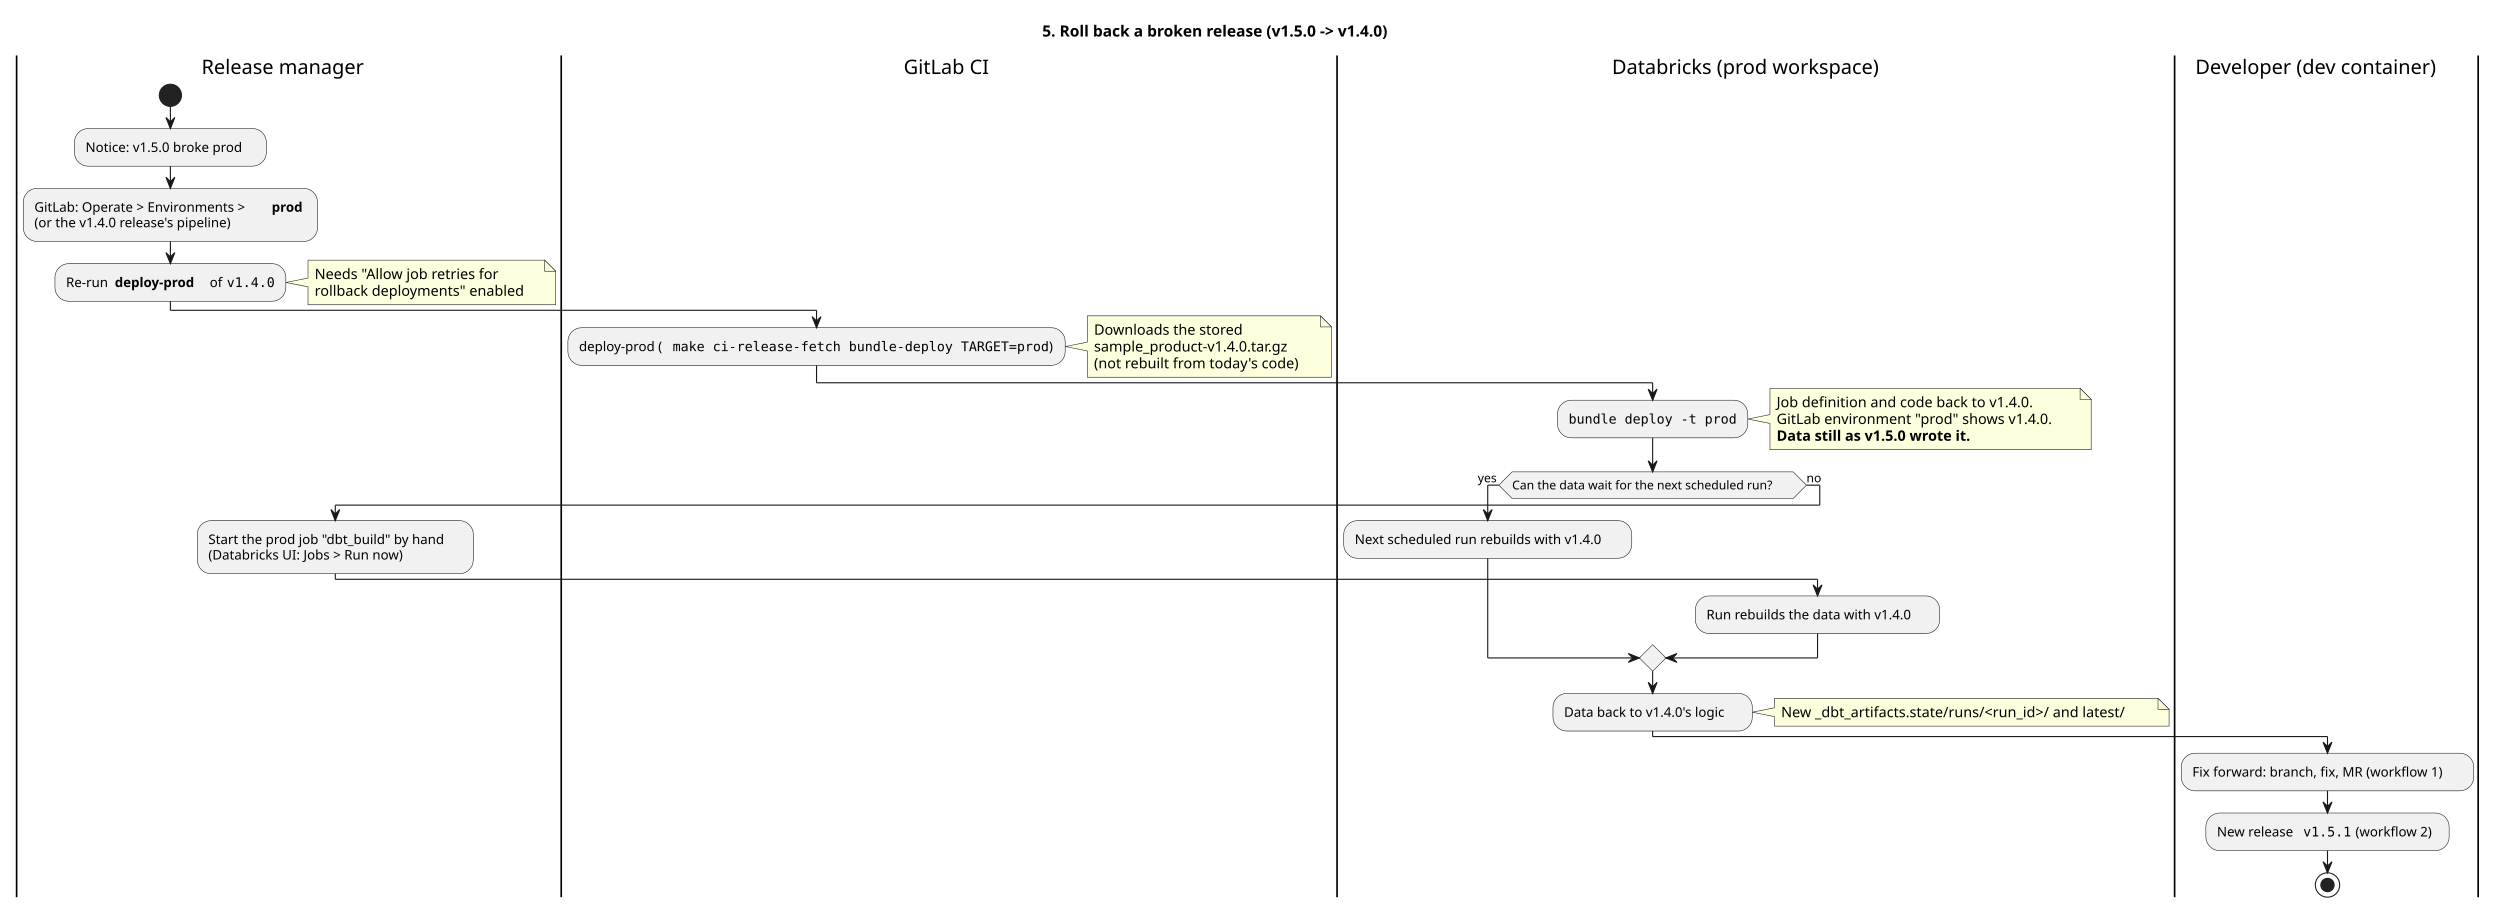
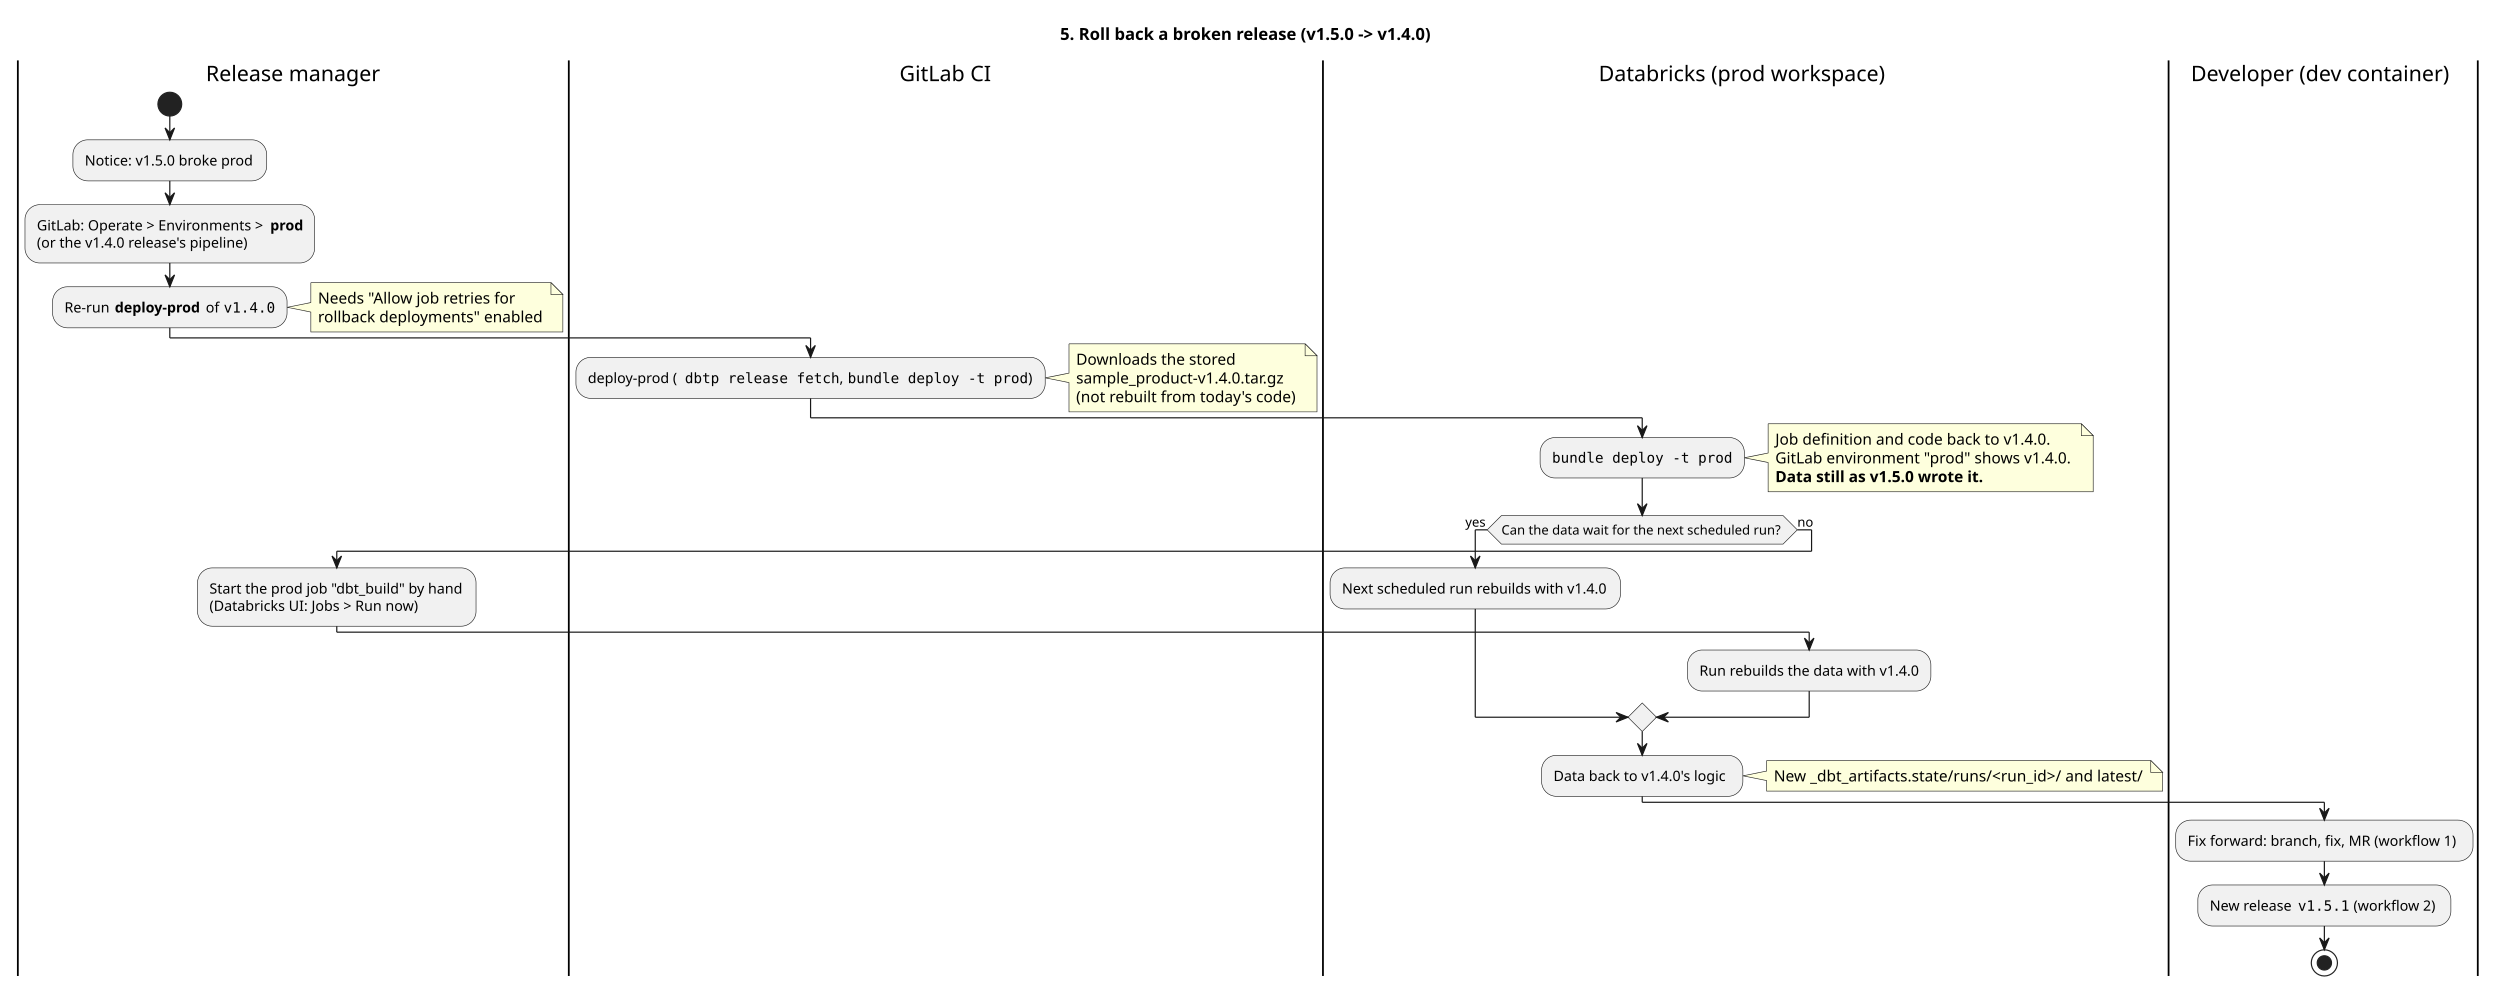
- <svg xmlns="http://www.w3.org/2000/svg" contentStyleType="text/css" data-diagram-type="ACTIVITY" height="821px" preserveAspectRatio="none" style="width:2256px;height:821px;background:#FFFFFF;" version="1.1" viewBox="0 0 2256 821" width="2256px" zoomAndPan="magnify">
+ <svg xmlns="http://www.w3.org/2000/svg" contentStyleType="text/css" data-diagram-type="ACTIVITY" height="832px" preserveAspectRatio="none" style="width:2102px;height:832px;background:#FFFFFF;" version="1.1" viewBox="0 0 2102 832" width="2102px" zoomAndPan="magnify">
  <defs />
  <g>
    <g class="title" data-source-line="1">
-       <text fill="#000000" font-family="sans-serif" font-size="14" font-weight="bold" lengthAdjust="spacing" textLength="372.169" x="940.496" y="32.995">5. Roll back a broken release (v1.5.0 -&gt; v1.4.0)</text>
+       <text fill="#000000" font-family="sans-serif" font-size="14" font-weight="bold" lengthAdjust="spacing" textLength="317.194" x="891.324" y="33.562">5. Roll back a broken release (v1.5.0 -&gt; v1.4.0)</text>
    </g>
-     <rect fill="none" height="20.953" style="stroke:none;stroke-width:1;" width="2223.162" x="15" y="50.042" />
-     <ellipse cx="153.76" cy="85.995" fill="#222222" rx="10" ry="10" style="stroke:#222222;stroke-width:1;" />
-     <rect fill="#F1F1F1" height="33.969" rx="12.5" ry="12.5" style="stroke:#181818;stroke-width:0.5;" width="173.193" x="67.163" y="115.995" />
-     <text fill="#000000" font-family="sans-serif" font-size="12" lengthAdjust="spacing" textLength="153.193" x="77.163" y="137.134">Notice: v1.5.0 broke prod</text>
-     <rect fill="#F1F1F1" height="47.938" rx="12.5" ry="12.5" style="stroke:#181818;stroke-width:0.5;" width="265.519" x="21" y="169.964" />
-     <text fill="#000000" font-family="sans-serif" font-size="12" lengthAdjust="spacing" textLength="210.363" x="31" y="191.102">GitLab: Operate &gt; Environments &gt;</text>
-     <text fill="#000000" font-family="sans-serif" font-size="12" font-weight="bold" lengthAdjust="spacing" textLength="31.342" x="245.178" y="191.102">prod</text>
-     <text fill="#000000" font-family="sans-serif" font-size="12" lengthAdjust="spacing" textLength="195.404" x="31" y="205.071">(or the v1.4.0 release's pipeline)</text>
-     <path d="M277.946,234.753 L277.946,250.886 L257.946,254.886 L277.946,258.886 L277.946,275.019 A0,0 0 0 0 277.946,275.019 L501.456,275.019 A0,0 0 0 0 501.456,275.019 L501.456,244.753 L491.456,234.753 L277.946,234.753 A0,0 0 0 0 277.946,234.753" fill="#FEFFDD" style="stroke:#181818;stroke-width:0.5;" />
-     <path d="M491.456,234.753 L491.456,244.753 L501.456,244.753 L491.456,234.753" fill="#FEFFDD" style="stroke:#181818;stroke-width:0.5;" />
-     <text fill="#000000" font-family="sans-serif" font-size="13" lengthAdjust="spacing" textLength="177.817" x="283.946" y="251.82">Needs "Allow job retries for</text>
-     <text fill="#000000" font-family="sans-serif" font-size="13" lengthAdjust="spacing" textLength="202.509" x="283.946" y="266.953">rollback deployments" enabled</text>
-     <rect fill="#F1F1F1" height="33.969" rx="12.5" ry="12.5" style="stroke:#181818;stroke-width:0.5;" width="208.373" x="49.573" y="237.901" />
-     <text fill="#000000" font-family="sans-serif" font-size="12" lengthAdjust="spacing" textLength="40.195" x="59.573" y="259.04">Re-run</text>
-     <text fill="#000000" font-family="sans-serif" font-size="12" font-weight="bold" lengthAdjust="spacing" textLength="81.82" x="103.583" y="259.04">deploy-prod</text>
-     <text fill="#000000" font-family="sans-serif" font-size="12" lengthAdjust="spacing" textLength="11.566" x="189.218" y="259.04">of</text>
-     <text fill="#000000" font-family="monospace" font-size="12" lengthAdjust="spacing" textLength="43.348" x="204.599" y="259.04">v1.4.0</text>
-     <rect fill="#F1F1F1" height="47.938" rx="12.5" ry="12.5" style="stroke:#181818;stroke-width:0.5;" width="249.084" x="178.029" y="469.815" />
-     <text fill="#000000" font-family="sans-serif" font-size="12" lengthAdjust="spacing" textLength="229.084" x="188.029" y="490.954">Start the prod job "dbt_build" by hand</text>
-     <text fill="#000000" font-family="sans-serif" font-size="12" lengthAdjust="spacing" textLength="192.252" x="188.029" y="504.923">(Databricks UI: Jobs &gt; Run now)</text>
-     <line style="stroke:#000000;stroke-width:1.5;" x1="15" x2="15" y1="50.042" y2="809.628" />
-     <path d="M981.239,285.019 L981.239,308.718 L961.239,312.718 L981.239,316.718 L981.239,340.417 A0,0 0 0 0 981.239,340.417 L1201.555,340.417 A0,0 0 0 0 1201.555,340.417 L1201.555,295.019 L1191.555,285.019 L981.239,285.019 A0,0 0 0 0 981.239,285.019" fill="#FEFFDD" style="stroke:#181818;stroke-width:0.5;" />
-     <path d="M1191.555,285.019 L1191.555,295.019 L1201.555,295.019 L1191.555,285.019" fill="#FEFFDD" style="stroke:#181818;stroke-width:0.5;" />
-     <text fill="#000000" font-family="sans-serif" font-size="13" lengthAdjust="spacing" textLength="142.41" x="987.239" y="302.085">Downloads the stored</text>
-     <text fill="#000000" font-family="sans-serif" font-size="13" lengthAdjust="spacing" textLength="191.261" x="987.239" y="317.218">sample_product-v1.4.0.tar.gz</text>
-     <text fill="#000000" font-family="sans-serif" font-size="13" lengthAdjust="spacing" textLength="199.316" x="987.239" y="332.351">(not rebuilt from today's code)</text>
-     <rect fill="#F1F1F1" height="33.969" rx="12.5" ry="12.5" style="stroke:#181818;stroke-width:0.5;" width="448.783" x="512.456" y="295.733" />
-     <text fill="#000000" font-family="sans-serif" font-size="12" lengthAdjust="spacing" textLength="84.545" x="522.456" y="316.872">deploy-prod  (</text>
-     <text fill="#000000" font-family="monospace" font-size="12" lengthAdjust="spacing" textLength="339.557" x="607" y="316.872">make ci-release-fetch bundle-deploy TARGET=prod</text>
-     <text fill="#000000" font-family="sans-serif" font-size="12" lengthAdjust="spacing" textLength="4.682" x="946.557" y="316.872">)</text>
-     <line style="stroke:#000000;stroke-width:1.5;" x1="506.456" x2="506.456" y1="50.042" y2="809.628" />
-     <path d="M1597.199,350.417 L1597.199,374.116 L1577.199,378.116 L1597.199,382.116 L1597.199,405.815 A0,0 0 0 0 1597.199,405.815 L1887.085,405.815 A0,0 0 0 0 1887.085,405.815 L1887.085,360.417 L1877.085,350.417 L1597.199,350.417 A0,0 0 0 0 1597.199,350.417" fill="#FEFFDD" style="stroke:#181818;stroke-width:0.5;" />
-     <path d="M1877.085,350.417 L1877.085,360.417 L1887.085,360.417 L1877.085,350.417" fill="#FEFFDD" style="stroke:#181818;stroke-width:0.5;" />
-     <text fill="#000000" font-family="sans-serif" font-size="13" lengthAdjust="spacing" textLength="250.682" x="1603.199" y="367.484">Job definition and code back to v1.4.0.</text>
-     <text fill="#000000" font-family="sans-serif" font-size="13" lengthAdjust="spacing" textLength="268.887" x="1603.199" y="382.617">GitLab environment "prod" shows v1.4.0.</text>
-     <text fill="#000000" font-family="sans-serif" font-size="13" font-weight="bold" lengthAdjust="spacing" textLength="204.49" x="1603.199" y="397.75">Data still as v1.5.0 wrote it.</text>
-     <rect fill="#F1F1F1" height="33.969" rx="12.5" ry="12.5" style="stroke:#181818;stroke-width:0.5;" width="171.717" x="1405.482" y="361.132" />
-     <text fill="#000000" font-family="monospace" font-size="12" lengthAdjust="spacing" textLength="151.717" x="1415.482" y="382.271">bundle deploy -t prod</text>
-     <polygon fill="#F1F1F1" points="1364.529,425.815,1618.152,425.815,1630.152,437.815,1618.152,449.815,1364.529,449.815,1352.529,437.815,1364.529,425.815" style="stroke:#181818;stroke-width:0.5;" />
-     <text fill="#000000" font-family="sans-serif" font-size="11" lengthAdjust="spacing" textLength="253.623" x="1364.529" y="441.623">Can the data wait for the next scheduled run?</text>
-     <text fill="#000000" font-family="sans-serif" font-size="11" lengthAdjust="spacing" textLength="19.008" x="1333.521" y="435.221">yes</text>
-     <text fill="#000000" font-family="sans-serif" font-size="11" lengthAdjust="spacing" textLength="13.702" x="1630.152" y="435.221">no</text>
-     <rect fill="#F1F1F1" height="33.969" rx="12.5" ry="12.5" style="stroke:#181818;stroke-width:0.5;" width="259.947" x="1212.555" y="469.815" />
-     <text fill="#000000" font-family="sans-serif" font-size="12" lengthAdjust="spacing" textLength="239.947" x="1222.555" y="490.954">Next scheduled run rebuilds with v1.4.0</text>
-     <rect fill="#F1F1F1" height="33.969" rx="12.5" ry="12.5" style="stroke:#181818;stroke-width:0.5;" width="220.514" x="1529.895" y="537.753" />
-     <text fill="#000000" font-family="sans-serif" font-size="12" lengthAdjust="spacing" textLength="200.514" x="1539.895" y="558.892">Run rebuilds the data with v1.4.0</text>
-     <polygon fill="#F1F1F1" points="1491.34,581.722,1503.34,593.722,1491.34,605.722,1479.34,593.722,1491.34,581.722" style="stroke:#181818;stroke-width:0.5;" />
-     <path d="M1601.283,630.14 L1601.283,638.706 L1581.283,642.706 L1601.283,646.706 L1601.283,655.273 A0,0 0 0 0 1601.283,655.273 L1957.369,655.273 A0,0 0 0 0 1957.369,655.273 L1957.369,640.14 L1947.369,630.14 L1601.283,630.14 A0,0 0 0 0 1601.283,630.14" fill="#FEFFDD" style="stroke:#181818;stroke-width:0.5;" />
-     <path d="M1947.369,630.14 L1947.369,640.14 L1957.369,640.14 L1947.369,630.14" fill="#FEFFDD" style="stroke:#181818;stroke-width:0.5;" />
-     <text fill="#000000" font-family="sans-serif" font-size="13" lengthAdjust="spacing" textLength="335.086" x="1607.283" y="647.207">New _dbt_artifacts.state/runs/&lt;run_id&gt;/ and latest/</text>
-     <rect fill="#F1F1F1" height="33.969" rx="12.5" ry="12.5" style="stroke:#181818;stroke-width:0.5;" width="179.885" x="1401.398" y="625.722" />
-     <text fill="#000000" font-family="sans-serif" font-size="12" lengthAdjust="spacing" textLength="159.885" x="1411.398" y="646.86">Data back to v1.4.0's logic</text>
-     <line style="stroke:#000000;stroke-width:1.5;" x1="1206.555" x2="1206.555" y1="50.042" y2="809.628" />
-     <rect fill="#F1F1F1" height="33.969" rx="12.5" ry="12.5" style="stroke:#181818;stroke-width:0.5;" width="263.932" x="1968.369" y="679.69" />
-     <text fill="#000000" font-family="sans-serif" font-size="12" lengthAdjust="spacing" textLength="243.932" x="1978.369" y="700.829">Fix forward: branch, fix, MR (workflow 1)</text>
-     <rect fill="#F1F1F1" height="33.969" rx="12.5" ry="12.5" style="stroke:#181818;stroke-width:0.5;" width="219.553" x="1990.559" y="733.659" />
-     <text fill="#000000" font-family="sans-serif" font-size="12" lengthAdjust="spacing" textLength="74.01" x="2000.559" y="754.798">New release</text>
-     <text fill="#000000" font-family="monospace" font-size="12" lengthAdjust="spacing" textLength="43.348" x="2078.383" y="754.798">v1.5.1</text>
-     <text fill="#000000" font-family="sans-serif" font-size="12" lengthAdjust="spacing" textLength="74.566" x="2125.545" y="754.798">(workflow 2)</text>
-     <ellipse cx="2100.335" cy="798.628" fill="none" rx="11" ry="11" style="stroke:#222222;stroke-width:1;" />
-     <ellipse cx="2100.335" cy="798.628" fill="#222222" rx="6" ry="6" style="stroke:#222222;stroke-width:1;" />
-     <line style="stroke:#000000;stroke-width:1.5;" x1="1962.369" x2="1962.369" y1="50.042" y2="809.628" />
-     <line style="stroke:#000000;stroke-width:1.5;" x1="2236.301" x2="2236.301" y1="50.042" y2="809.628" />
-     <line style="stroke:#181818;stroke-width:1;" x1="153.76" x2="153.76" y1="95.995" y2="115.995" />
-     <polygon fill="#181818" points="149.76,105.995,153.76,115.995,157.76,105.995,153.76,109.995" style="stroke:#181818;stroke-width:1;" />
-     <line style="stroke:#181818;stroke-width:1;" x1="153.76" x2="153.76" y1="149.964" y2="169.964" />
-     <polygon fill="#181818" points="149.76,159.964,153.76,169.964,157.76,159.964,153.76,163.964" style="stroke:#181818;stroke-width:1;" />
-     <line style="stroke:#181818;stroke-width:1;" x1="153.76" x2="153.76" y1="217.901" y2="237.901" />
-     <polygon fill="#181818" points="149.76,227.901,153.76,237.901,157.76,227.901,153.76,231.901" style="stroke:#181818;stroke-width:1;" />
-     <line style="stroke:#181818;stroke-width:1;" x1="1352.529" x2="1342.529" y1="437.815" y2="437.815" />
-     <line style="stroke:#181818;stroke-width:1;" x1="1342.529" x2="1342.529" y1="437.815" y2="469.815" />
-     <polygon fill="#181818" points="1338.529,459.815,1342.529,469.815,1346.529,459.815,1342.529,463.815" style="stroke:#181818;stroke-width:1;" />
-     <line style="stroke:#181818;stroke-width:1;" x1="1342.529" x2="1342.529" y1="503.784" y2="593.722" />
-     <line style="stroke:#181818;stroke-width:1;" x1="1342.529" x2="1479.34" y1="593.722" y2="593.722" />
-     <polygon fill="#181818" points="1469.34,589.722,1479.34,593.722,1469.34,597.722,1473.34,593.722" style="stroke:#181818;stroke-width:1;" />
-     <line style="stroke:#181818;stroke-width:1;" x1="1640.152" x2="1640.152" y1="571.722" y2="593.722" />
-     <line style="stroke:#181818;stroke-width:1;" x1="1640.152" x2="1503.34" y1="593.722" y2="593.722" />
-     <polygon fill="#181818" points="1513.34,589.722,1503.34,593.722,1513.34,597.722,1509.34,593.722" style="stroke:#181818;stroke-width:1;" />
-     <line style="stroke:#181818;stroke-width:1;" x1="1491.34" x2="1491.34" y1="395.101" y2="425.815" />
-     <polygon fill="#181818" points="1487.34,415.815,1491.34,425.815,1495.34,415.815,1491.34,419.815" style="stroke:#181818;stroke-width:1;" />
-     <line style="stroke:#181818;stroke-width:1;" x1="1491.34" x2="1491.34" y1="605.722" y2="625.722" />
-     <polygon fill="#181818" points="1487.34,615.722,1491.34,625.722,1495.34,615.722,1491.34,619.722" style="stroke:#181818;stroke-width:1;" />
-     <line style="stroke:#181818;stroke-width:1;" x1="2100.335" x2="2100.335" y1="713.659" y2="733.659" />
-     <polygon fill="#181818" points="2096.335,723.659,2100.335,733.659,2104.335,723.659,2100.335,727.659" style="stroke:#181818;stroke-width:1;" />
-     <line style="stroke:#181818;stroke-width:1;" x1="2100.335" x2="2100.335" y1="767.628" y2="787.628" />
-     <polygon fill="#181818" points="2096.335,777.628,2100.335,787.628,2104.335,777.628,2100.335,781.628" style="stroke:#181818;stroke-width:1;" />
-     <line style="stroke:#181818;stroke-width:1;" x1="153.76" x2="153.76" y1="271.87" y2="280.019" />
-     <line style="stroke:#181818;stroke-width:1;" x1="153.76" x2="736.847" y1="280.019" y2="280.019" />
-     <line style="stroke:#181818;stroke-width:1;" x1="736.847" x2="736.847" y1="280.019" y2="295.733" />
-     <polygon fill="#181818" points="732.847,285.733,736.847,295.733,740.847,285.733,736.847,289.733" style="stroke:#181818;stroke-width:1;" />
-     <line style="stroke:#181818;stroke-width:1;" x1="736.847" x2="736.847" y1="329.702" y2="345.417" />
-     <line style="stroke:#181818;stroke-width:1;" x1="736.847" x2="1491.34" y1="345.417" y2="345.417" />
-     <line style="stroke:#181818;stroke-width:1;" x1="1491.34" x2="1491.34" y1="345.417" y2="361.132" />
-     <polygon fill="#181818" points="1487.34,351.132,1491.34,361.132,1495.34,351.132,1491.34,355.132" style="stroke:#181818;stroke-width:1;" />
-     <line style="stroke:#181818;stroke-width:1;" x1="302.571" x2="302.571" y1="517.753" y2="522.753" />
-     <line style="stroke:#181818;stroke-width:1;" x1="302.571" x2="1640.152" y1="522.753" y2="522.753" />
-     <line style="stroke:#181818;stroke-width:1;" x1="1640.152" x2="1640.152" y1="522.753" y2="537.753" />
-     <polygon fill="#181818" points="1636.152,527.753,1640.152,537.753,1644.152,527.753,1640.152,531.753" style="stroke:#181818;stroke-width:1;" />
-     <line style="stroke:#181818;stroke-width:1;" x1="1630.152" x2="1642.152" y1="437.815" y2="437.815" />
-     <line style="stroke:#181818;stroke-width:1;" x1="1642.152" x2="1642.152" y1="437.815" y2="455.815" />
-     <line style="stroke:#181818;stroke-width:1;" x1="1642.152" x2="302.571" y1="455.815" y2="455.815" />
-     <line style="stroke:#181818;stroke-width:1;" x1="302.571" x2="302.571" y1="455.815" y2="469.815" />
-     <polygon fill="#181818" points="298.571,459.815,302.571,469.815,306.571,459.815,302.571,463.815" style="stroke:#181818;stroke-width:1;" />
-     <line style="stroke:#181818;stroke-width:1;" x1="1491.34" x2="1491.34" y1="659.69" y2="664.69" />
-     <line style="stroke:#181818;stroke-width:1;" x1="1491.34" x2="2100.335" y1="664.69" y2="664.69" />
-     <line style="stroke:#181818;stroke-width:1;" x1="2100.335" x2="2100.335" y1="664.69" y2="679.69" />
-     <polygon fill="#181818" points="2096.335,669.69,2100.335,679.69,2104.335,669.69,2100.335,673.69" style="stroke:#181818;stroke-width:1;" />
-     <text fill="#000000" font-family="sans-serif" font-size="18" lengthAdjust="spacing" textLength="157.764" x="181.846" y="66.75">Release manager</text>
-     <text fill="#000000" font-family="sans-serif" font-size="18" lengthAdjust="spacing" textLength="82.09" x="815.46" y="66.75">GitLab CI</text>
-     <text fill="#000000" font-family="sans-serif" font-size="18" lengthAdjust="spacing" textLength="259.62" x="1454.652" y="66.75">Databricks (prod workspace)</text>
-     <text fill="#000000" font-family="sans-serif" font-size="18" lengthAdjust="spacing" textLength="236.505" x="1981.082" y="66.75">Developer (dev container)</text>
+     <rect fill="none" height="21.779" style="stroke:none;stroke-width:1;" width="2069.842" x="15" y="50.781" />
+     <ellipse cx="142.776" cy="87.561" fill="#222222" rx="10" ry="10" style="stroke:#222222;stroke-width:1;" />
+     <rect fill="#F1F1F1" height="34.52" rx="12.5" ry="12.5" style="stroke:#181818;stroke-width:0.5;" width="162.957" x="61.298" y="117.561" />
+     <text fill="#000000" font-family="sans-serif" font-size="12" lengthAdjust="spacing" textLength="142.957" x="71.298" y="139.185">Notice: v1.5.0 broke prod</text>
+     <rect fill="#F1F1F1" height="49.039" rx="12.5" ry="12.5" style="stroke:#181818;stroke-width:0.5;" width="243.553" x="21" y="172.08" />
+     <text fill="#000000" font-family="sans-serif" font-size="12" lengthAdjust="spacing" textLength="192.803" x="31" y="193.705">GitLab: Operate &gt; Environments &gt;</text>
+     <text fill="#000000" font-family="sans-serif" font-size="12" font-weight="bold" lengthAdjust="spacing" textLength="27.375" x="227.178" y="193.705">prod</text>
+     <text fill="#000000" font-family="sans-serif" font-size="12" lengthAdjust="spacing" textLength="181.758" x="31" y="208.225">(or the v1.4.0 release's pipeline)</text>
+     <path d="M261.353,237.649 L261.353,254.379 L241.352,258.379 L261.353,262.379 L261.353,279.108 A0,0 0 0 0 261.353,279.108 L473.246,279.108 A0,0 0 0 0 473.246,279.108 L473.246,247.649 L463.246,237.649 L261.353,237.649 A0,0 0 0 0 261.353,237.649" fill="#FEFFDD" style="stroke:#181818;stroke-width:0.5;" />
+     <path d="M463.246,237.649 L463.246,247.649 L473.246,247.649 L463.246,237.649" fill="#FEFFDD" style="stroke:#181818;stroke-width:0.5;" />
+     <text fill="#000000" font-family="sans-serif" font-size="13" lengthAdjust="spacing" textLength="169.768" x="267.353" y="255.243">Needs "Allow job retries for</text>
+     <text fill="#000000" font-family="sans-serif" font-size="13" lengthAdjust="spacing" textLength="190.893" x="267.353" y="270.973">rollback deployments" enabled</text>
+     <rect fill="#F1F1F1" height="34.52" rx="12.5" ry="12.5" style="stroke:#181818;stroke-width:0.5;" width="197.152" x="44.2" y="241.119" />
+     <text fill="#000000" font-family="sans-serif" font-size="12" lengthAdjust="spacing" textLength="38.941" x="54.2" y="262.744">Re-run</text>
+     <text fill="#000000" font-family="sans-serif" font-size="12" font-weight="bold" lengthAdjust="spacing" textLength="73.102" x="96.517" y="262.744">deploy-prod</text>
+     <text fill="#000000" font-family="sans-serif" font-size="12" lengthAdjust="spacing" textLength="11.637" x="172.993" y="262.744">of</text>
+     <text fill="#000000" font-family="monospace" font-size="12" lengthAdjust="spacing" textLength="43.348" x="188.005" y="262.809">v1.4.0</text>
+     <rect fill="#F1F1F1" height="49.039" rx="12.5" ry="12.5" style="stroke:#181818;stroke-width:0.5;" width="234.172" x="166.077" y="477.485" />
+     <text fill="#000000" font-family="sans-serif" font-size="12" lengthAdjust="spacing" textLength="214.172" x="176.077" y="499.11">Start the prod job "dbt_build" by hand</text>
+     <text fill="#000000" font-family="sans-serif" font-size="12" lengthAdjust="spacing" textLength="183.527" x="176.077" y="513.63">(Databricks UI: Jobs &gt; Run now)</text>
+     <line style="stroke:#000000;stroke-width:1.5;" x1="15" x2="15" y1="50.781" y2="820.602" />
+     <path d="M898.806,289.108 L898.806,313.703 L878.806,317.703 L898.806,321.703 L898.806,346.297 A0,0 0 0 0 898.806,346.297 L1107.335,346.297 A0,0 0 0 0 1107.335,346.297 L1107.335,299.108 L1097.335,289.108 L898.806,289.108 A0,0 0 0 0 898.806,289.108" fill="#FEFFDD" style="stroke:#181818;stroke-width:0.5;" />
+     <path d="M1097.335,289.108 L1097.335,299.108 L1107.335,299.108 L1097.335,289.108" fill="#FEFFDD" style="stroke:#181818;stroke-width:0.5;" />
+     <text fill="#000000" font-family="sans-serif" font-size="13" lengthAdjust="spacing" textLength="134.735" x="904.806" y="306.702">Downloads the stored</text>
+     <text fill="#000000" font-family="sans-serif" font-size="13" lengthAdjust="spacing" textLength="179.893" x="904.806" y="322.432">sample_product-v1.4.0.tar.gz</text>
+     <text fill="#000000" font-family="sans-serif" font-size="13" lengthAdjust="spacing" textLength="187.529" x="904.806" y="338.161">(not rebuilt from today's code)</text>
+     <rect fill="#F1F1F1" height="34.52" rx="12.5" ry="12.5" style="stroke:#181818;stroke-width:0.5;" width="394.56" x="484.246" y="300.443" />
+     <text fill="#000000" font-family="sans-serif" font-size="12" lengthAdjust="spacing" textLength="81.592" x="494.246" y="322.068">deploy-prod  (</text>
+     <text fill="#000000" font-family="monospace" font-size="12" lengthAdjust="spacing" textLength="130.043" x="575.837" y="322.132">dbtp release fetch</text>
+     <text fill="#000000" font-family="sans-serif" font-size="12" lengthAdjust="spacing" textLength="3.457" x="705.88" y="322.068">,</text>
+     <text fill="#000000" font-family="monospace" font-size="12" lengthAdjust="spacing" textLength="151.717" x="712.712" y="322.132">bundle deploy -t prod</text>
+     <text fill="#000000" font-family="sans-serif" font-size="12" lengthAdjust="spacing" textLength="4.377" x="864.429" y="322.068">)</text>
+     <line style="stroke:#000000;stroke-width:1.5;" x1="478.246" x2="478.246" y1="50.781" y2="820.602" />
+     <path d="M1486.644,356.297 L1486.644,380.891 L1466.644,384.891 L1486.644,388.891 L1486.644,413.485 A0,0 0 0 0 1486.644,413.485 L1759.957,413.485 A0,0 0 0 0 1759.957,413.485 L1759.957,366.297 L1749.957,356.297 L1486.644,356.297 A0,0 0 0 0 1486.644,356.297" fill="#FEFFDD" style="stroke:#181818;stroke-width:0.5;" />
+     <path d="M1749.957,356.297 L1749.957,366.297 L1759.957,366.297 L1749.957,356.297" fill="#FEFFDD" style="stroke:#181818;stroke-width:0.5;" />
+     <text fill="#000000" font-family="sans-serif" font-size="13" lengthAdjust="spacing" textLength="238.316" x="1492.644" y="373.891">Job definition and code back to v1.4.0.</text>
+     <text fill="#000000" font-family="sans-serif" font-size="13" lengthAdjust="spacing" textLength="252.313" x="1492.644" y="389.62">GitLab environment "prod" shows v1.4.0.</text>
+     <text fill="#000000" font-family="sans-serif" font-size="13" font-weight="bold" lengthAdjust="spacing" textLength="170.682" x="1492.644" y="405.35">Data still as v1.5.0 wrote it.</text>
+     <rect fill="#F1F1F1" height="33.969" rx="12.5" ry="12.5" style="stroke:#181818;stroke-width:0.5;" width="171.717" x="1294.927" y="367.907" />
+     <text fill="#000000" font-family="monospace" font-size="12" lengthAdjust="spacing" textLength="151.717" x="1304.927" y="389.045">bundle deploy -t prod</text>
+     <polygon fill="#F1F1F1" points="1262.398,433.485,1499.172,433.485,1511.172,445.485,1499.172,457.485,1262.398,457.485,1250.398,445.485,1262.398,433.485" style="stroke:#181818;stroke-width:0.5;" />
+     <text fill="#000000" font-family="sans-serif" font-size="11" lengthAdjust="spacing" textLength="236.774" x="1262.398" y="449.487">Can the data wait for the next scheduled run?</text>
+     <text fill="#000000" font-family="sans-serif" font-size="11" lengthAdjust="spacing" textLength="18.401" x="1231.997" y="442.832">yes</text>
+     <text fill="#000000" font-family="sans-serif" font-size="11" lengthAdjust="spacing" textLength="13.095" x="1511.172" y="442.832">no</text>
+     <rect fill="#F1F1F1" height="34.52" rx="12.5" ry="12.5" style="stroke:#181818;stroke-width:0.5;" width="244.127" x="1118.335" y="477.485" />
+     <text fill="#000000" font-family="sans-serif" font-size="12" lengthAdjust="spacing" textLength="224.127" x="1128.335" y="499.11">Next scheduled run rebuilds with v1.4.0</text>
+     <rect fill="#F1F1F1" height="34.52" rx="12.5" ry="12.5" style="stroke:#181818;stroke-width:0.5;" width="204.611" x="1418.867" y="546.524" />
+     <text fill="#000000" font-family="sans-serif" font-size="12" lengthAdjust="spacing" textLength="184.611" x="1428.867" y="568.149">Run rebuilds the data with v1.4.0</text>
+     <polygon fill="#F1F1F1" points="1380.785,591.044,1392.785,603.044,1380.785,615.044,1368.785,603.044,1380.785,591.044" style="stroke:#181818;stroke-width:0.5;" />
+     <path d="M1485.399,639.439 L1485.399,648.304 L1465.399,652.304 L1485.399,656.304 L1485.399,665.168 A0,0 0 0 0 1485.399,665.168 L1818.348,665.168 A0,0 0 0 0 1818.348,665.168 L1818.348,649.439 L1808.348,639.439 L1485.399,639.439 A0,0 0 0 0 1485.399,639.439" fill="#FEFFDD" style="stroke:#181818;stroke-width:0.5;" />
+     <path d="M1808.348,639.439 L1808.348,649.439 L1818.348,649.439 L1808.348,639.439" fill="#FEFFDD" style="stroke:#181818;stroke-width:0.5;" />
+     <text fill="#000000" font-family="sans-serif" font-size="13" lengthAdjust="spacing" textLength="311.949" x="1491.399" y="657.033">New _dbt_artifacts.state/runs/&lt;run_id&gt;/ and latest/</text>
+     <rect fill="#F1F1F1" height="34.52" rx="12.5" ry="12.5" style="stroke:#181818;stroke-width:0.5;" width="169.227" x="1296.172" y="635.044" />
+     <text fill="#000000" font-family="sans-serif" font-size="12" lengthAdjust="spacing" textLength="149.227" x="1306.172" y="656.669">Data back to v1.4.0's logic</text>
+     <line style="stroke:#000000;stroke-width:1.5;" x1="1112.335" x2="1112.335" y1="50.781" y2="820.602" />
+     <rect fill="#F1F1F1" height="34.52" rx="12.5" ry="12.5" style="stroke:#181818;stroke-width:0.5;" width="249.963" x="1829.348" y="689.563" />
+     <text fill="#000000" font-family="sans-serif" font-size="12" lengthAdjust="spacing" textLength="229.963" x="1839.348" y="711.188">Fix forward: branch, fix, MR (workflow 1)</text>
+     <rect fill="#F1F1F1" height="34.52" rx="12.5" ry="12.5" style="stroke:#181818;stroke-width:0.5;" width="212.744" x="1847.957" y="744.083" />
+     <text fill="#000000" font-family="sans-serif" font-size="12" lengthAdjust="spacing" textLength="70.717" x="1857.957" y="765.708">New release</text>
+     <text fill="#000000" font-family="monospace" font-size="12" lengthAdjust="spacing" textLength="43.348" x="1932.049" y="765.773">v1.5.1</text>
+     <text fill="#000000" font-family="sans-serif" font-size="12" lengthAdjust="spacing" textLength="71.93" x="1978.772" y="765.708">(workflow 2)</text>
+     <ellipse cx="1954.329" cy="809.602" fill="none" rx="11" ry="11" style="stroke:#222222;stroke-width:1;" />
+     <ellipse cx="1954.329" cy="809.602" fill="#222222" rx="6" ry="6" style="stroke:#222222;stroke-width:1;" />
+     <line style="stroke:#000000;stroke-width:1.5;" x1="1823.348" x2="1823.348" y1="50.781" y2="820.602" />
+     <line style="stroke:#000000;stroke-width:1.5;" x1="2083.311" x2="2083.311" y1="50.781" y2="820.602" />
+     <line style="stroke:#181818;stroke-width:1;" x1="142.776" x2="142.776" y1="97.561" y2="117.561" />
+     <polygon fill="#181818" points="138.776,107.561,142.776,117.561,146.776,107.561,142.776,111.561" style="stroke:#181818;stroke-width:1;" />
+     <line style="stroke:#181818;stroke-width:1;" x1="142.776" x2="142.776" y1="152.08" y2="172.08" />
+     <polygon fill="#181818" points="138.776,162.08,142.776,172.08,146.776,162.08,142.776,166.08" style="stroke:#181818;stroke-width:1;" />
+     <line style="stroke:#181818;stroke-width:1;" x1="142.776" x2="142.776" y1="221.119" y2="241.119" />
+     <polygon fill="#181818" points="138.776,231.119,142.776,241.119,146.776,231.119,142.776,235.119" style="stroke:#181818;stroke-width:1;" />
+     <line style="stroke:#181818;stroke-width:1;" x1="1250.398" x2="1240.398" y1="445.485" y2="445.485" />
+     <line style="stroke:#181818;stroke-width:1;" x1="1240.398" x2="1240.398" y1="445.485" y2="477.485" />
+     <polygon fill="#181818" points="1236.398,467.485,1240.398,477.485,1244.398,467.485,1240.398,471.485" style="stroke:#181818;stroke-width:1;" />
+     <line style="stroke:#181818;stroke-width:1;" x1="1240.398" x2="1240.398" y1="512.005" y2="603.044" />
+     <line style="stroke:#181818;stroke-width:1;" x1="1240.398" x2="1368.785" y1="603.044" y2="603.044" />
+     <polygon fill="#181818" points="1358.785,599.044,1368.785,603.044,1358.785,607.044,1362.785,603.044" style="stroke:#181818;stroke-width:1;" />
+     <line style="stroke:#181818;stroke-width:1;" x1="1521.172" x2="1521.172" y1="581.044" y2="603.044" />
+     <line style="stroke:#181818;stroke-width:1;" x1="1521.172" x2="1392.785" y1="603.044" y2="603.044" />
+     <polygon fill="#181818" points="1402.785,599.044,1392.785,603.044,1402.785,607.044,1398.785,603.044" style="stroke:#181818;stroke-width:1;" />
+     <line style="stroke:#181818;stroke-width:1;" x1="1380.785" x2="1380.785" y1="401.875" y2="433.485" />
+     <polygon fill="#181818" points="1376.785,423.485,1380.785,433.485,1384.785,423.485,1380.785,427.485" style="stroke:#181818;stroke-width:1;" />
+     <line style="stroke:#181818;stroke-width:1;" x1="1380.785" x2="1380.785" y1="615.044" y2="635.044" />
+     <polygon fill="#181818" points="1376.785,625.044,1380.785,635.044,1384.785,625.044,1380.785,629.044" style="stroke:#181818;stroke-width:1;" />
+     <line style="stroke:#181818;stroke-width:1;" x1="1954.329" x2="1954.329" y1="724.083" y2="744.083" />
+     <polygon fill="#181818" points="1950.329,734.083,1954.329,744.083,1958.329,734.083,1954.329,738.083" style="stroke:#181818;stroke-width:1;" />
+     <line style="stroke:#181818;stroke-width:1;" x1="1954.329" x2="1954.329" y1="778.602" y2="798.602" />
+     <polygon fill="#181818" points="1950.329,788.602,1954.329,798.602,1958.329,788.602,1954.329,792.602" style="stroke:#181818;stroke-width:1;" />
+     <line style="stroke:#181818;stroke-width:1;" x1="142.776" x2="142.776" y1="275.639" y2="284.108" />
+     <line style="stroke:#181818;stroke-width:1;" x1="142.776" x2="681.526" y1="284.108" y2="284.108" />
+     <line style="stroke:#181818;stroke-width:1;" x1="681.526" x2="681.526" y1="284.108" y2="300.443" />
+     <polygon fill="#181818" points="677.526,290.443,681.526,300.443,685.526,290.443,681.526,294.443" style="stroke:#181818;stroke-width:1;" />
+     <line style="stroke:#181818;stroke-width:1;" x1="681.526" x2="681.526" y1="334.962" y2="351.297" />
+     <line style="stroke:#181818;stroke-width:1;" x1="681.526" x2="1380.785" y1="351.297" y2="351.297" />
+     <line style="stroke:#181818;stroke-width:1;" x1="1380.785" x2="1380.785" y1="351.297" y2="367.907" />
+     <polygon fill="#181818" points="1376.785,357.907,1380.785,367.907,1384.785,357.907,1380.785,361.907" style="stroke:#181818;stroke-width:1;" />
+     <line style="stroke:#181818;stroke-width:1;" x1="283.163" x2="283.163" y1="526.524" y2="531.524" />
+     <line style="stroke:#181818;stroke-width:1;" x1="283.163" x2="1521.172" y1="531.524" y2="531.524" />
+     <line style="stroke:#181818;stroke-width:1;" x1="1521.172" x2="1521.172" y1="531.524" y2="546.524" />
+     <polygon fill="#181818" points="1517.172,536.524,1521.172,546.524,1525.172,536.524,1521.172,540.524" style="stroke:#181818;stroke-width:1;" />
+     <line style="stroke:#181818;stroke-width:1;" x1="1511.172" x2="1523.172" y1="445.485" y2="445.485" />
+     <line style="stroke:#181818;stroke-width:1;" x1="1523.172" x2="1523.172" y1="445.485" y2="463.485" />
+     <line style="stroke:#181818;stroke-width:1;" x1="1523.172" x2="283.163" y1="463.485" y2="463.485" />
+     <line style="stroke:#181818;stroke-width:1;" x1="283.163" x2="283.163" y1="463.485" y2="477.485" />
+     <polygon fill="#181818" points="279.163,467.485,283.163,477.485,287.163,467.485,283.163,471.485" style="stroke:#181818;stroke-width:1;" />
+     <line style="stroke:#181818;stroke-width:1;" x1="1380.785" x2="1380.785" y1="669.563" y2="674.563" />
+     <line style="stroke:#181818;stroke-width:1;" x1="1380.785" x2="1954.329" y1="674.563" y2="674.563" />
+     <line style="stroke:#181818;stroke-width:1;" x1="1954.329" x2="1954.329" y1="674.563" y2="689.563" />
+     <polygon fill="#181818" points="1950.329,679.563,1954.329,689.563,1958.329,679.563,1954.329,683.563" style="stroke:#181818;stroke-width:1;" />
+     <text fill="#000000" font-family="sans-serif" font-size="18" lengthAdjust="spacing" textLength="147.023" x="173.111" y="68.219">Release manager</text>
+     <text fill="#000000" font-family="sans-serif" font-size="18" lengthAdjust="spacing" textLength="78.029" x="756.276" y="68.219">GitLab CI</text>
+     <text fill="#000000" font-family="sans-serif" font-size="18" lengthAdjust="spacing" textLength="247.368" x="1344.157" y="68.219">Databricks (prod workspace)</text>
+     <text fill="#000000" font-family="sans-serif" font-size="18" lengthAdjust="spacing" textLength="222.398" x="1842.13" y="68.219">Developer (dev container)</text>
  </g>
</svg>
